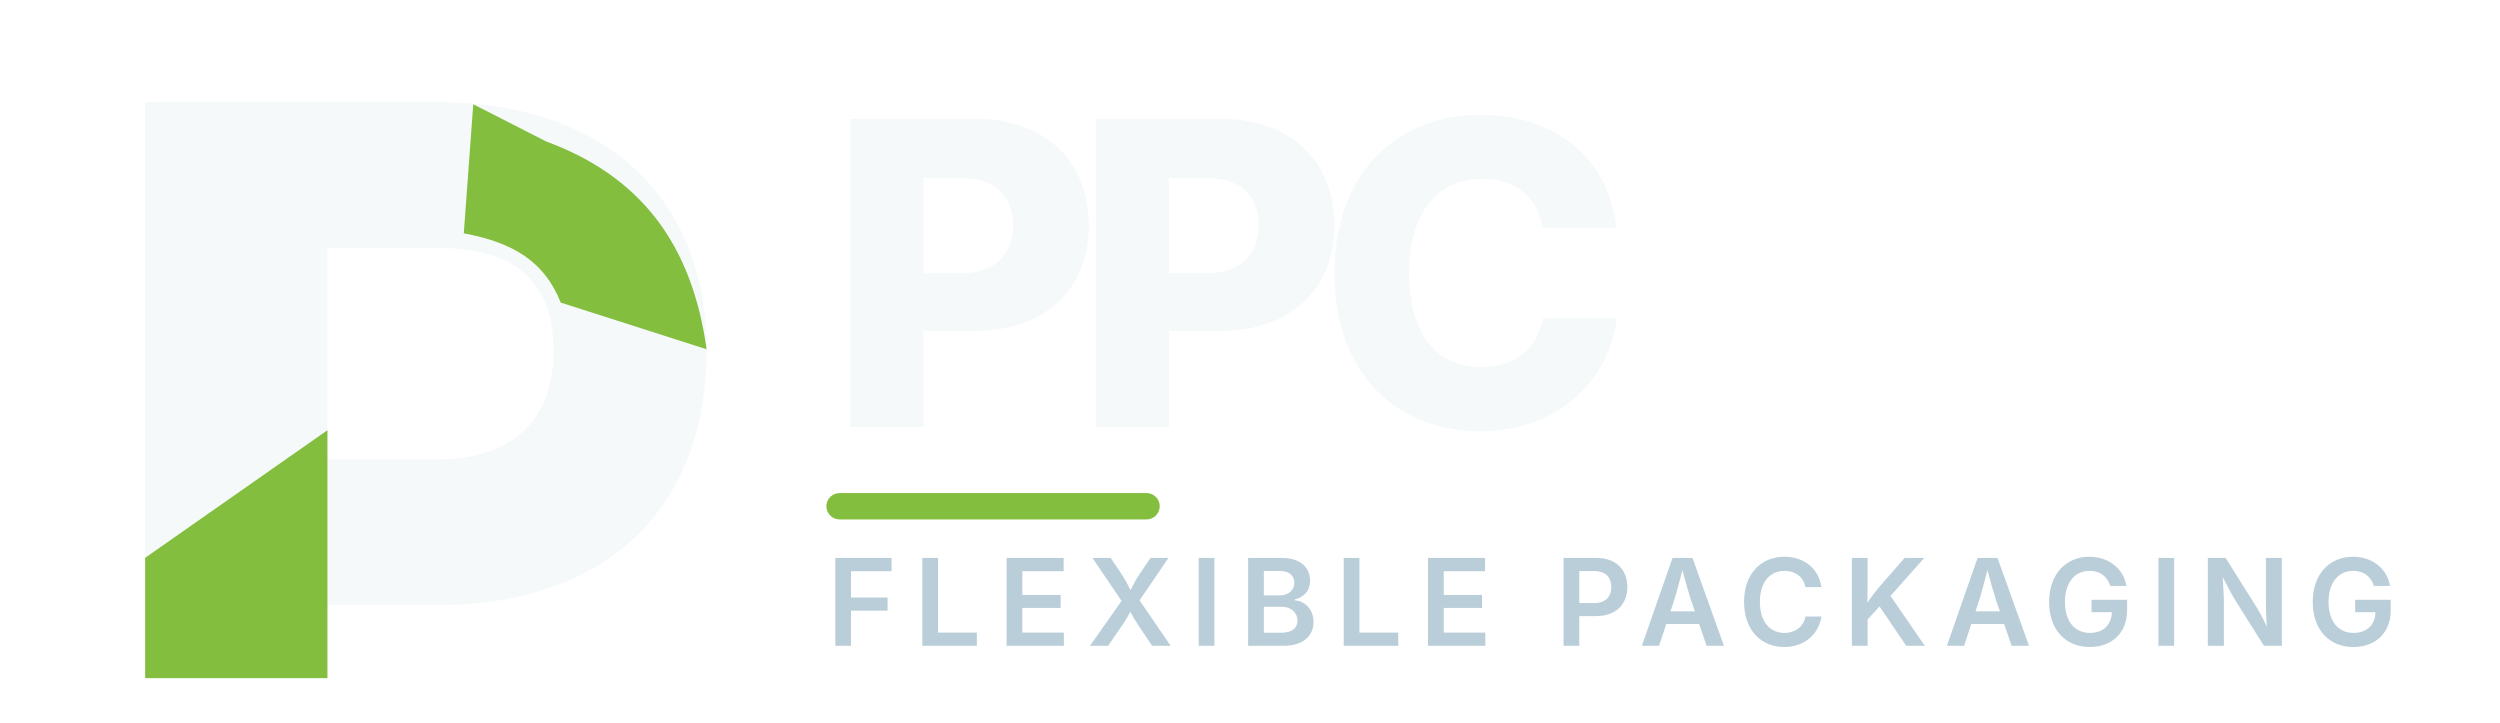
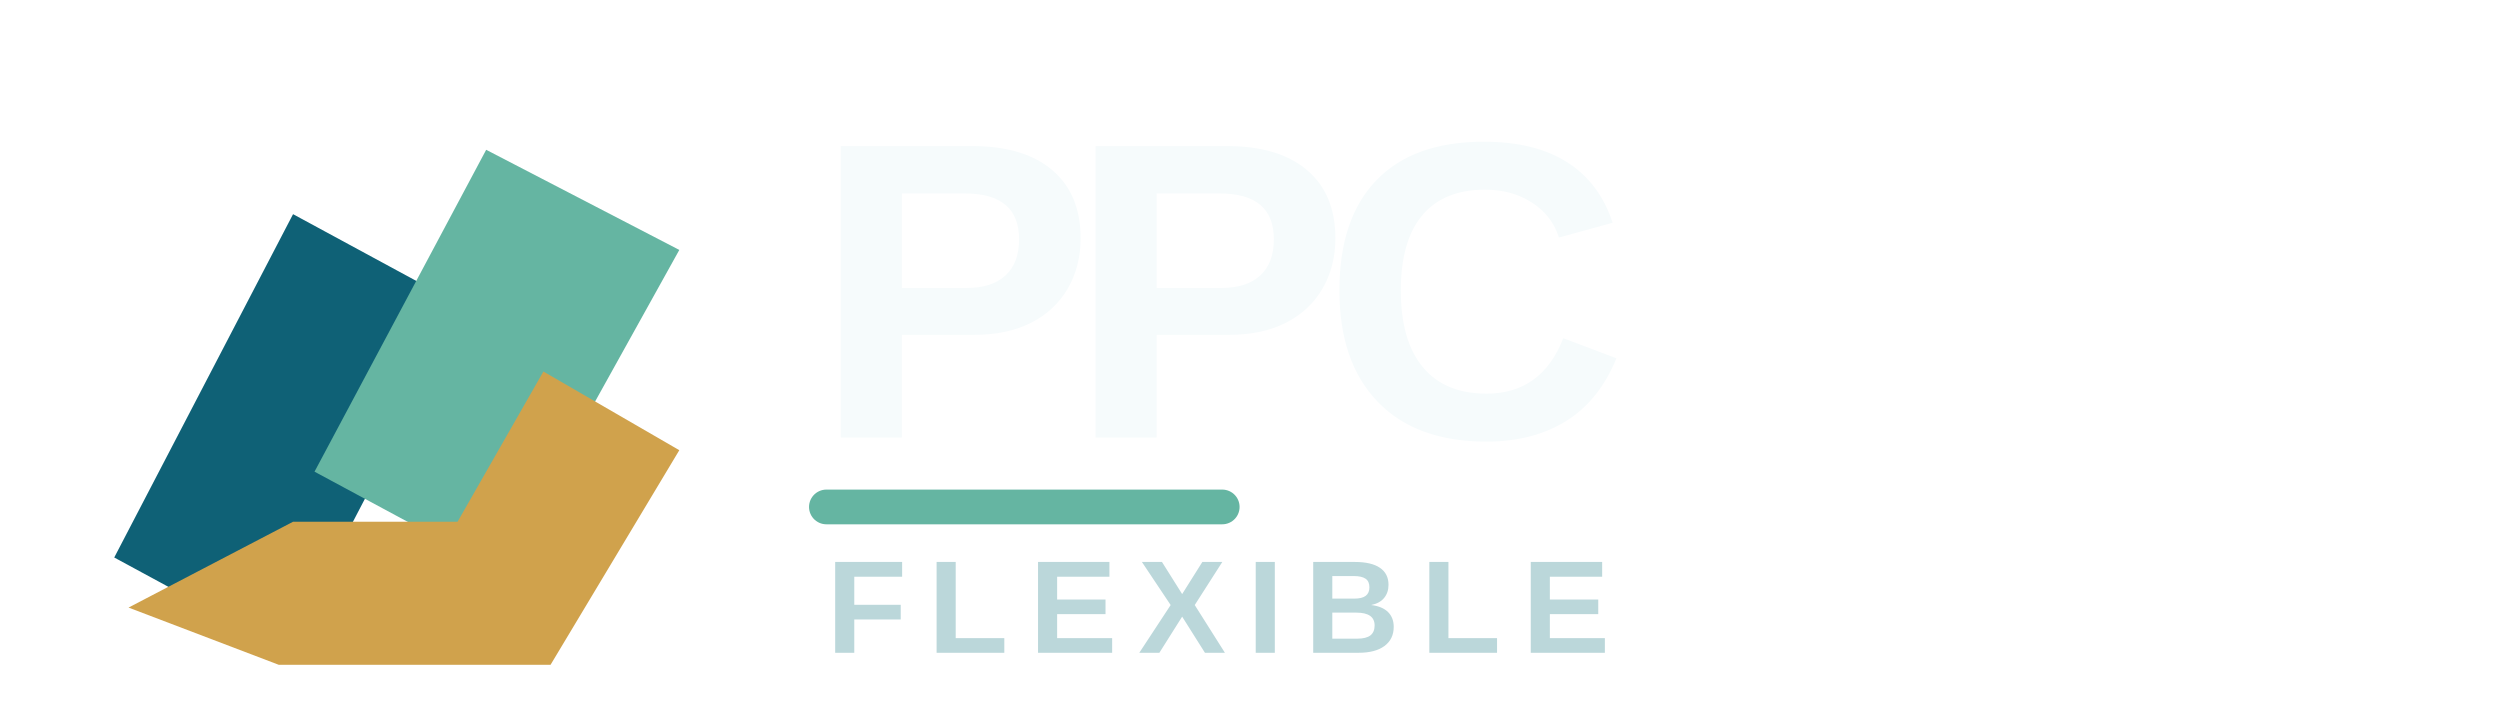
- <svg xmlns="http://www.w3.org/2000/svg" width="360" height="104" viewBox="0 0 360 104" role="img" aria-label="PPC Flexible Packaging">
-   <g transform="translate(2 0) scale(1.05)">
+ <svg xmlns="http://www.w3.org/2000/svg" viewBox="0 0 360 104" width="360" height="104" role="img" aria-label="PPC Flexible">
+   <g transform="translate(1 2) scale(1.03)">
    <g>
-       <path fill="#F5F9FA" fill-rule="evenodd" d="M18 93V14h40c23 0 37 13 37 34 0 22-14 35-37 35H43v10H18Zm25-59v29h15c10 0 16-5 16-15s-6-14-16-14H43Z" />
-       <path fill="#84BE3E" d="M18 76.5 43 59v34H18z" />
-       <path fill="#84BE3E" d="M73 19.4c13 4.8 20 14.1 22 28.5L75 41.5C72.8 36 68.7 33.3 61.7 32L63 14.3Z" />
+       <path d="M15 76 40 28 64 41 39 89Z" fill="#0F6176" />
+       <path d="M43 64 67 19 94 33 69 78Z" fill="#65B5A2" />
+       <path d="M17 83 38 91 76 91 94 61 75 50 63 71 40 71Z" fill="#D0A24C" />
    </g>
  </g>
-   <g font-family="Inter, Arial, Helvetica, sans-serif">
-     <text x="119" y="61.5" fill="#F5F9FA" font-size="61" font-weight="790" letter-spacing="-4.4">PPC</text>
-     <rect x="119" y="71" width="48" height="3.8" rx="1.9" fill="#84BE3E" />
-     <text x="119" y="93" fill="#BACED9" font-size="17.4" font-weight="620" letter-spacing="2.3">FLEXIBLE PACKAGING</text>
+   <g font-family="Arial,Helvetica,sans-serif">
+     <text x="117" y="63" fill="#F6FBFC" font-size="61" font-weight="800" letter-spacing="-4">PPC</text>
+     <path d="M119 73h57" stroke="#65B5A2" stroke-width="5" stroke-linecap="round" />
+     <text x="119" y="94" fill="#BBD7DA" font-size="19" font-weight="700" letter-spacing="3">FLEXIBLE</text>
  </g>
</svg>
